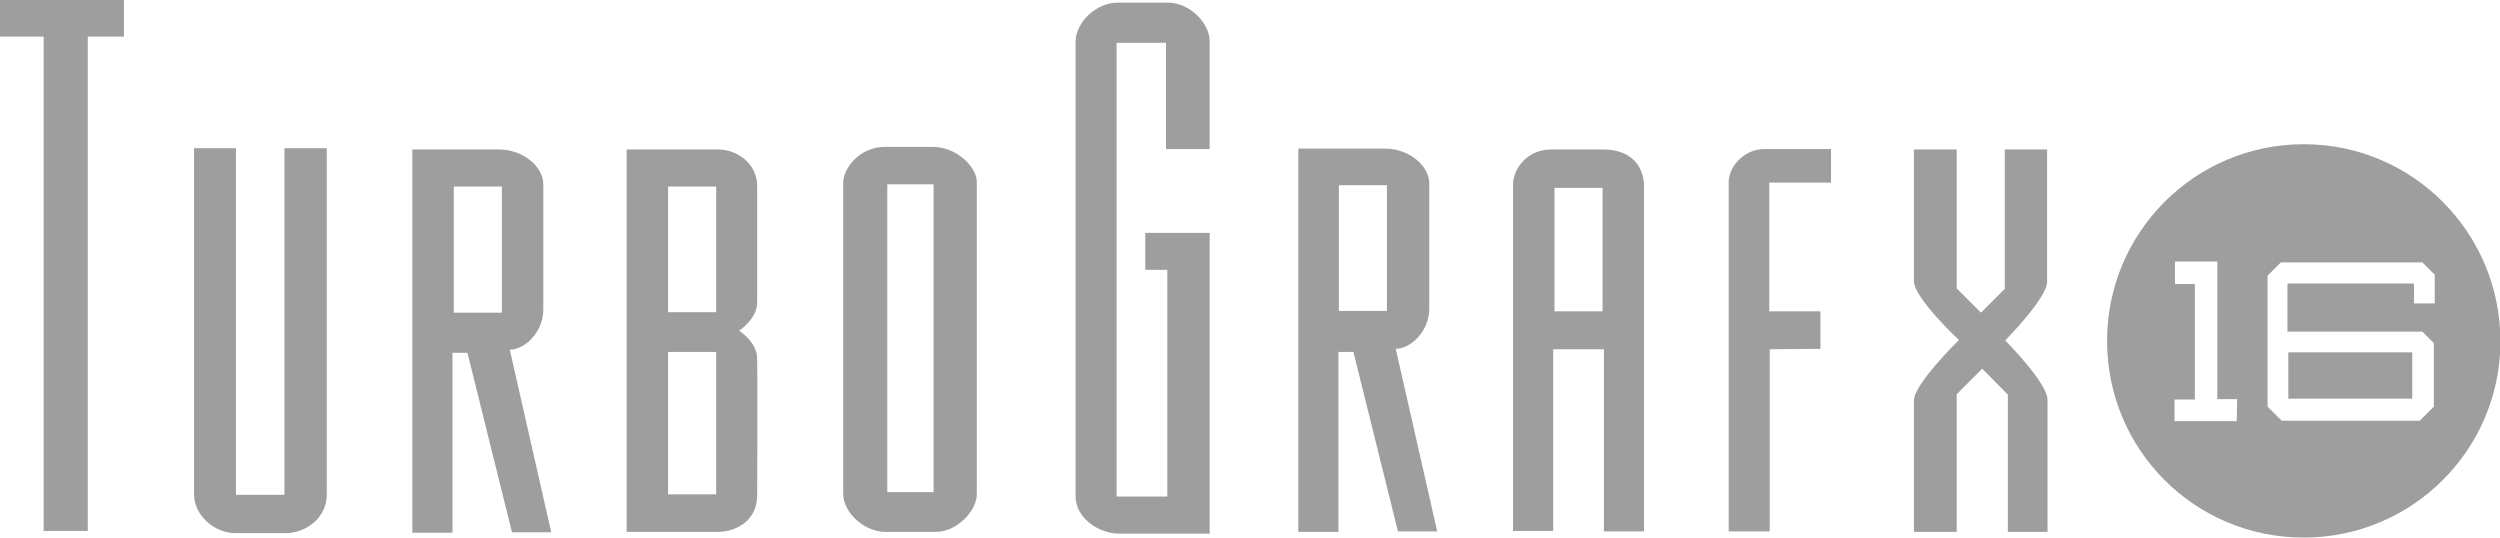
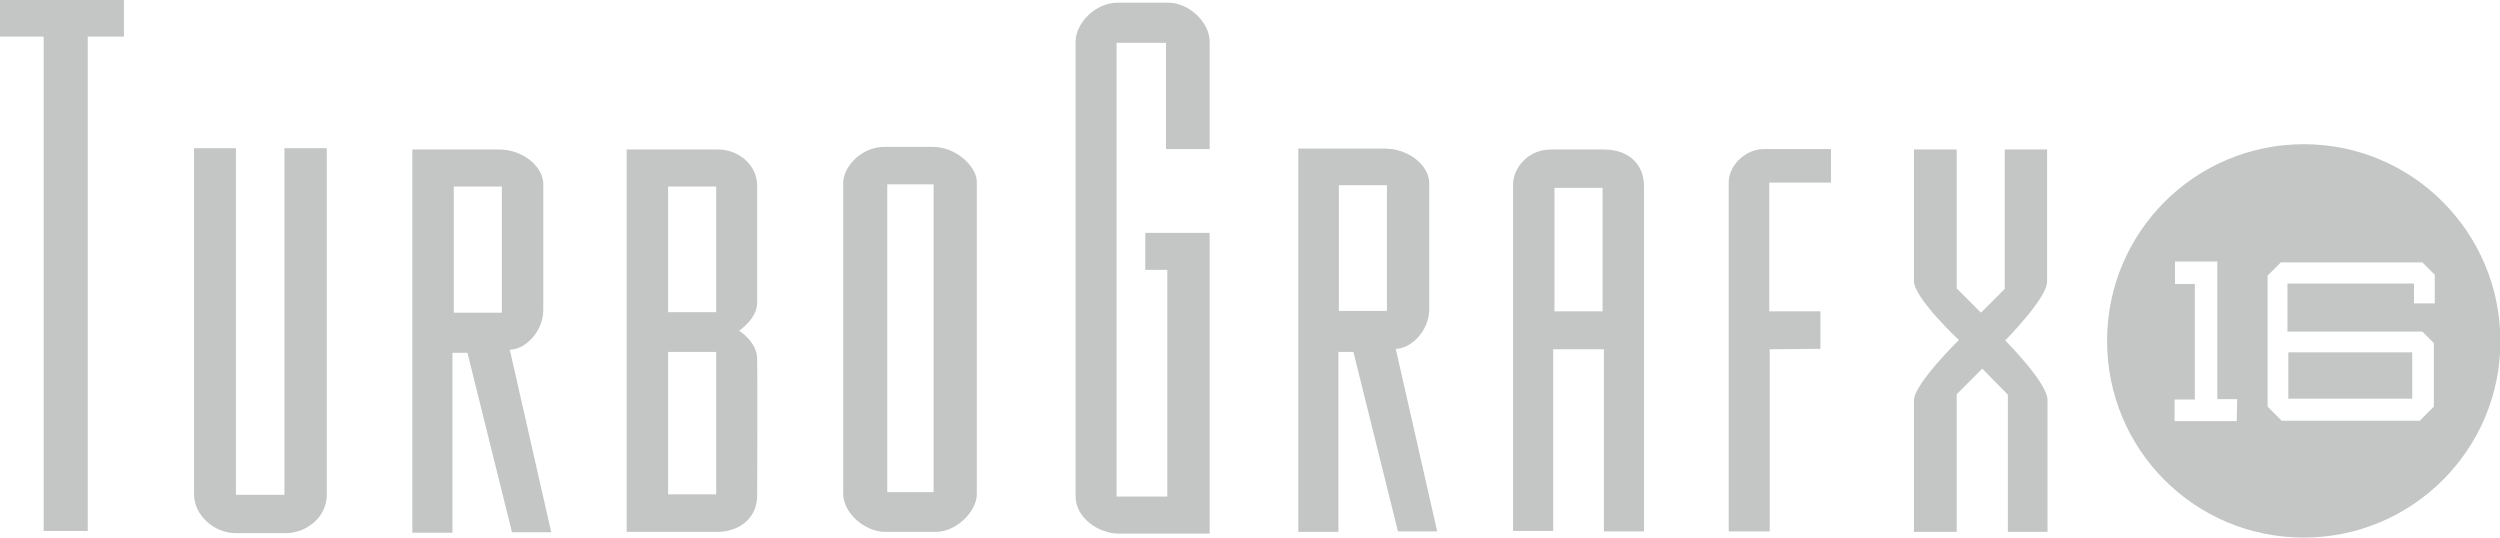
<svg xmlns="http://www.w3.org/2000/svg" version="1.1" id="Ebene_1" x="0px" y="0px" viewBox="0 0 566.9 121.8" enable-background="new 0 0 566.9 121.8" xml:space="preserve">
  <g>
-     <polygon fill="#9e9e9e" points="0,0 28.1,0 28.1,8.3 19.9,8.3 19.9,120.4 9.9,120.4 9.9,8.3 0,8.3  " />
-     <path fill="#9e9e9e" d="M53.5,112.2h11V33.6h9.6v78.6c0,5.1-4.6,8.7-9.4,8.7H53.5c-5,0-9.5-4.1-9.5-8.8V33.6h9.5V112.2z" />
-     <path fill="#9e9e9e" d="M259.7,52.8h14.6V121h-20.6c-4.4,0-9.8-3.4-9.8-8.5V9.5c0-4.3,4.5-8.9,9.6-8.9h11.3c5,0,9.5,4.6,9.5,8.8   v24.4h-9.9V9.7h-11.2v102.9h11.5V61.2h-5V52.8z" />
-     <path fill="#9e9e9e" d="M401.3,79.2v41.3H392V41.3c0-3.6,3.6-7.5,8-7.5h15.2v7.6h-14v29.2h11.6v8.5L401.3,79.2z" />
-     <path fill="#9e9e9e" d="M434,33.9h9.7v31.5l5.5,5.5l5.4-5.4V33.9h9.6v30c0,3.7-9.5,13.3-9.5,13.3s9.6,9.6,9.6,13.5v29.9h-9V89.5   l-5.8-5.9l-5.8,5.8v31.2H434V90.8c0-3.7,10.2-13.7,10.2-13.7S434,67.6,434,63.7V33.9z" />
-     <path fill="#9e9e9e" d="M115.6,79.3c3.3,0,7.6-3.9,7.6-9.1V41.8c0-4.1-4.7-7.9-10-7.9H93.5v86.9h9.1V80h3.4l10.1,40.7h8.9   L115.6,79.3z M113.8,70.9h-10.9V42.3h10.9V70.9z" />
-     <path fill="#9e9e9e" d="M316.5,79.1c3.3,0,7.6-3.9,7.6-9.1V41.6c0-4.1-4.7-7.9-10-7.9h-19.7v86.9h9.1V79.8h3.4l10.1,40.7h8.9   L316.5,79.1z M314.5,70.5h-10.9V42h10.9V70.5z" />
-     <path fill="#9e9e9e" d="M171.7,81.4c0-3.9-4.1-6.4-4.1-6.4s4.1-2.7,4.1-6.4V42.2c0-5-4.4-8.3-8.9-8.3h-20.7v86.7h20.7   c4.2,0,8.9-2.6,8.9-8.3C171.7,112.4,171.8,85.3,171.7,81.4z M162.4,112.1h-10.9V79.8h10.9V112.1z M162.4,70.8h-10.9V42.3h10.9V70.8   z" />
-     <path fill="#9e9e9e" d="M211.4,33.3h-5.5h-5.3c-5.4,0-9.4,4.6-9.4,8.2v70.4c0,4.6,5.1,8.7,9.4,8.7h11.7c4.6,0,9.2-4.7,9.2-8.5V41.2   C221.5,38,217.1,33.3,211.4,33.3z M211.7,111.6h-10.5V41.8h10.5V111.6z" />
-     <path fill="#9e9e9e" d="M363.7,33.9h-12c-5.4,0-8.6,4.4-8.6,7.9v78.6h9.1V79.2h11.5v41.3h9.1V42.3   C372.8,37.1,369.2,33.9,363.7,33.9z M363.4,70.6h-10.9v-28h10.9V70.6z" />
+     <polygon fill="#c3c6c5" points="0,0 28.1,0 28.1,8.3 19.9,8.3 19.9,120.4 9.9,120.4 9.9,8.3 0,8.3  " />
+     <path fill="#c3c6c5" d="M53.5,112.2h11V33.6h9.6v78.6c0,5.1-4.6,8.7-9.4,8.7H53.5c-5,0-9.5-4.1-9.5-8.8V33.6h9.5V112.2z" />
+     <path fill="#c3c6c5" d="M259.7,52.8h14.6V121h-20.6c-4.4,0-9.8-3.4-9.8-8.5V9.5c0-4.3,4.5-8.9,9.6-8.9h11.3c5,0,9.5,4.6,9.5,8.8   v24.4h-9.9V9.7h-11.2v102.9h11.5V61.2h-5V52.8z" />
+     <path fill="#c3c6c5" d="M401.3,79.2v41.3H392V41.3c0-3.6,3.6-7.5,8-7.5h15.2v7.6h-14v29.2h11.6v8.5L401.3,79.2z" />
+     <path fill="#c3c6c5" d="M434,33.9h9.7v31.5l5.5,5.5l5.4-5.4V33.9h9.6v30c0,3.7-9.5,13.3-9.5,13.3s9.6,9.6,9.6,13.5v29.9h-9V89.5   l-5.8-5.9l-5.8,5.8v31.2H434V90.8c0-3.7,10.2-13.7,10.2-13.7S434,67.6,434,63.7V33.9z" />
+     <path fill="#c3c6c5" d="M115.6,79.3c3.3,0,7.6-3.9,7.6-9.1V41.8c0-4.1-4.7-7.9-10-7.9H93.5v86.9h9.1V80h3.4l10.1,40.7h8.9   L115.6,79.3z M113.8,70.9h-10.9V42.3h10.9V70.9z" />
+     <path fill="#c3c6c5" d="M316.5,79.1c3.3,0,7.6-3.9,7.6-9.1V41.6c0-4.1-4.7-7.9-10-7.9h-19.7v86.9h9.1V79.8h3.4l10.1,40.7h8.9   L316.5,79.1z M314.5,70.5h-10.9V42h10.9V70.5z" />
+     <path fill="#c3c6c5" d="M171.7,81.4c0-3.9-4.1-6.4-4.1-6.4s4.1-2.7,4.1-6.4V42.2c0-5-4.4-8.3-8.9-8.3h-20.7v86.7h20.7   c4.2,0,8.9-2.6,8.9-8.3C171.7,112.4,171.8,85.3,171.7,81.4z M162.4,112.1h-10.9V79.8h10.9V112.1z M162.4,70.8h-10.9V42.3h10.9V70.8   z" />
+     <path fill="#c3c6c5" d="M211.4,33.3h-5.5h-5.3c-5.4,0-9.4,4.6-9.4,8.2v70.4c0,4.6,5.1,8.7,9.4,8.7h11.7c4.6,0,9.2-4.7,9.2-8.5V41.2   C221.5,38,217.1,33.3,211.4,33.3z M211.7,111.6h-10.5V41.8h10.5V111.6z" />
+     <path fill="#c3c6c5" d="M363.7,33.9h-12c-5.4,0-8.6,4.4-8.6,7.9v78.6h9.1V79.2h11.5v41.3h9.1V42.3   C372.8,37.1,369.2,33.9,363.7,33.9z M363.4,70.6h-10.9v-28h10.9V70.6z" />
    <g>
      <g>
-         <rect x="518.9" y="79.9" fill="#9e9e9e" width="28.1" height="10.5" />
-         <path fill="#9e9e9e" d="M522.4,32.7c-24.6,0-44.6,19.9-44.6,44.6s19.9,44.6,44.6,44.6c24.6,0,44.6-19.9,44.6-44.6     C566.9,52.6,547,32.7,522.4,32.7z M507.2,95.5h-14.1v-4.9h4.6V64.4h-4.5v-5.1h9.6v31.2h4.5L507.2,95.5L507.2,95.5z M551.9,68.8     h-4.5v-4.5h-28.7v10.9h30.6l2.6,2.6v14.4l-3.2,3.2h-31.3l-3.2-3.2V62.5l3-3h32.1l2.8,2.8V68.8z" />
+         <rect x="518.9" y="79.9" fill="#c3c6c5" width="28.1" height="10.5" />
+         <path fill="#c3c6c5" d="M522.4,32.7c-24.6,0-44.6,19.9-44.6,44.6s19.9,44.6,44.6,44.6c24.6,0,44.6-19.9,44.6-44.6     C566.9,52.6,547,32.7,522.4,32.7z M507.2,95.5h-14.1v-4.9h4.6V64.4h-4.5v-5.1h9.6v31.2h4.5L507.2,95.5L507.2,95.5z M551.9,68.8     h-4.5v-4.5h-28.7v10.9h30.6l2.6,2.6v14.4l-3.2,3.2h-31.3l-3.2-3.2V62.5l3-3h32.1l2.8,2.8V68.8z" />
      </g>
    </g>
  </g>
</svg>
